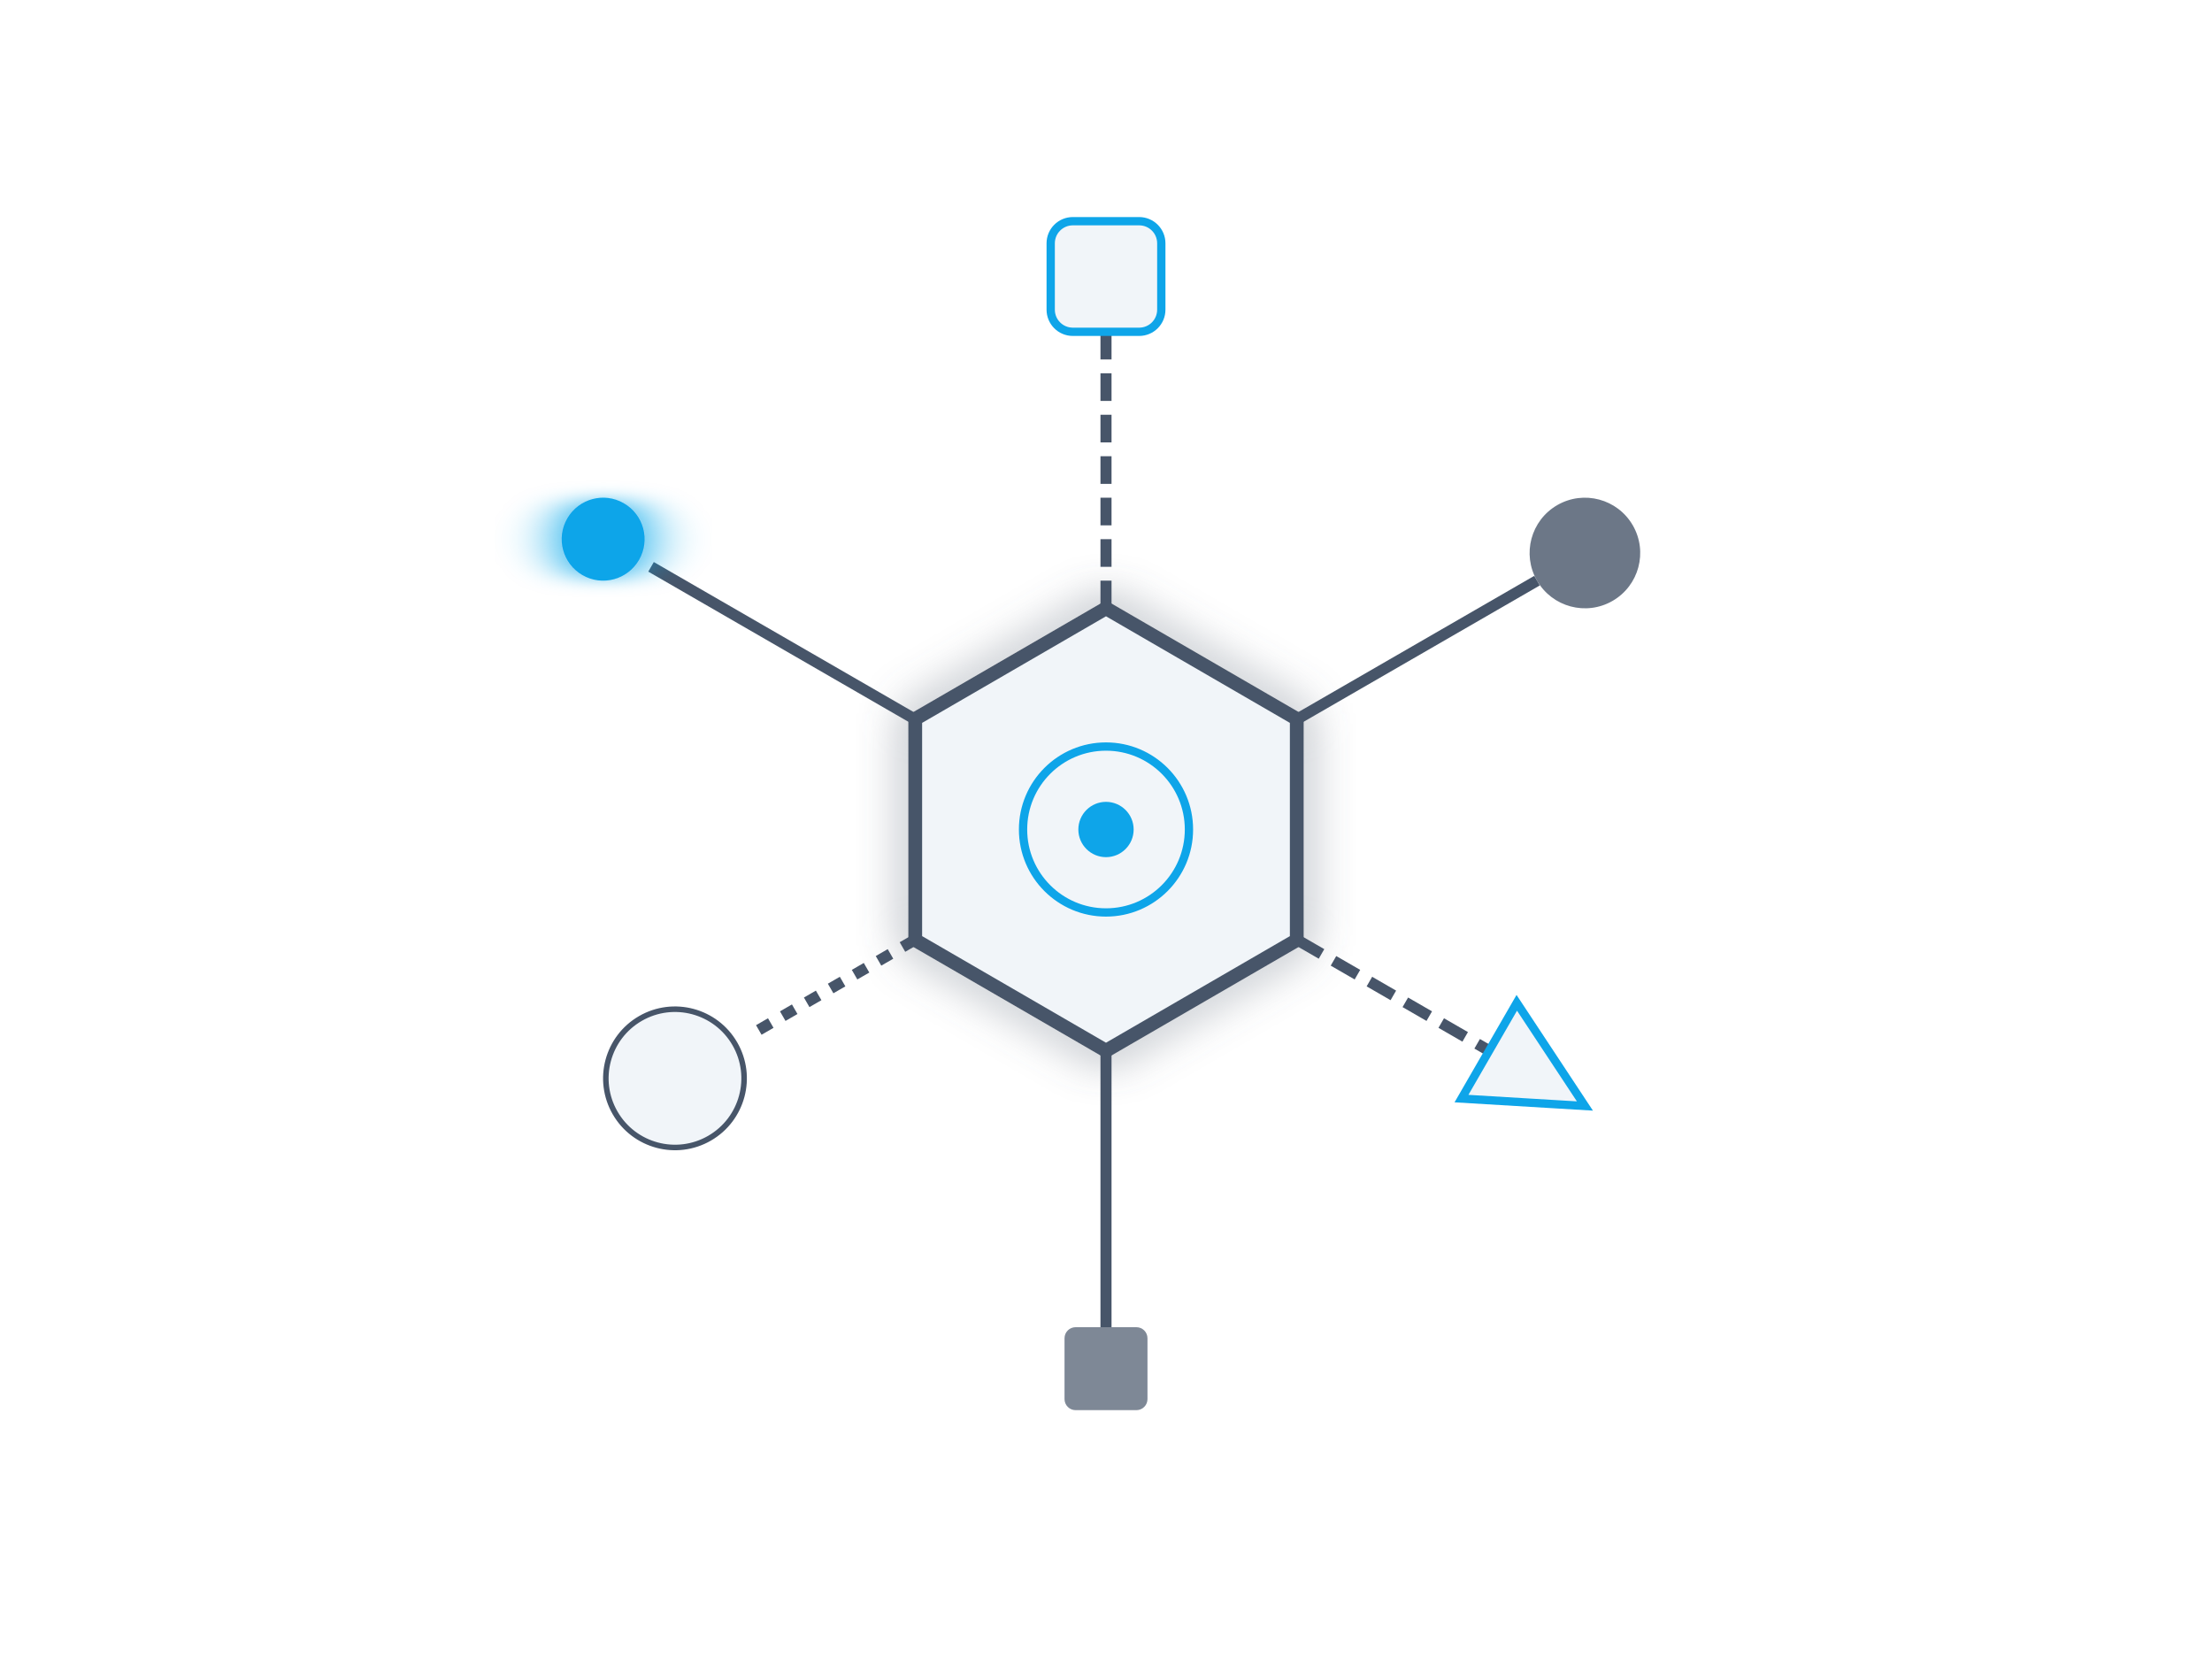
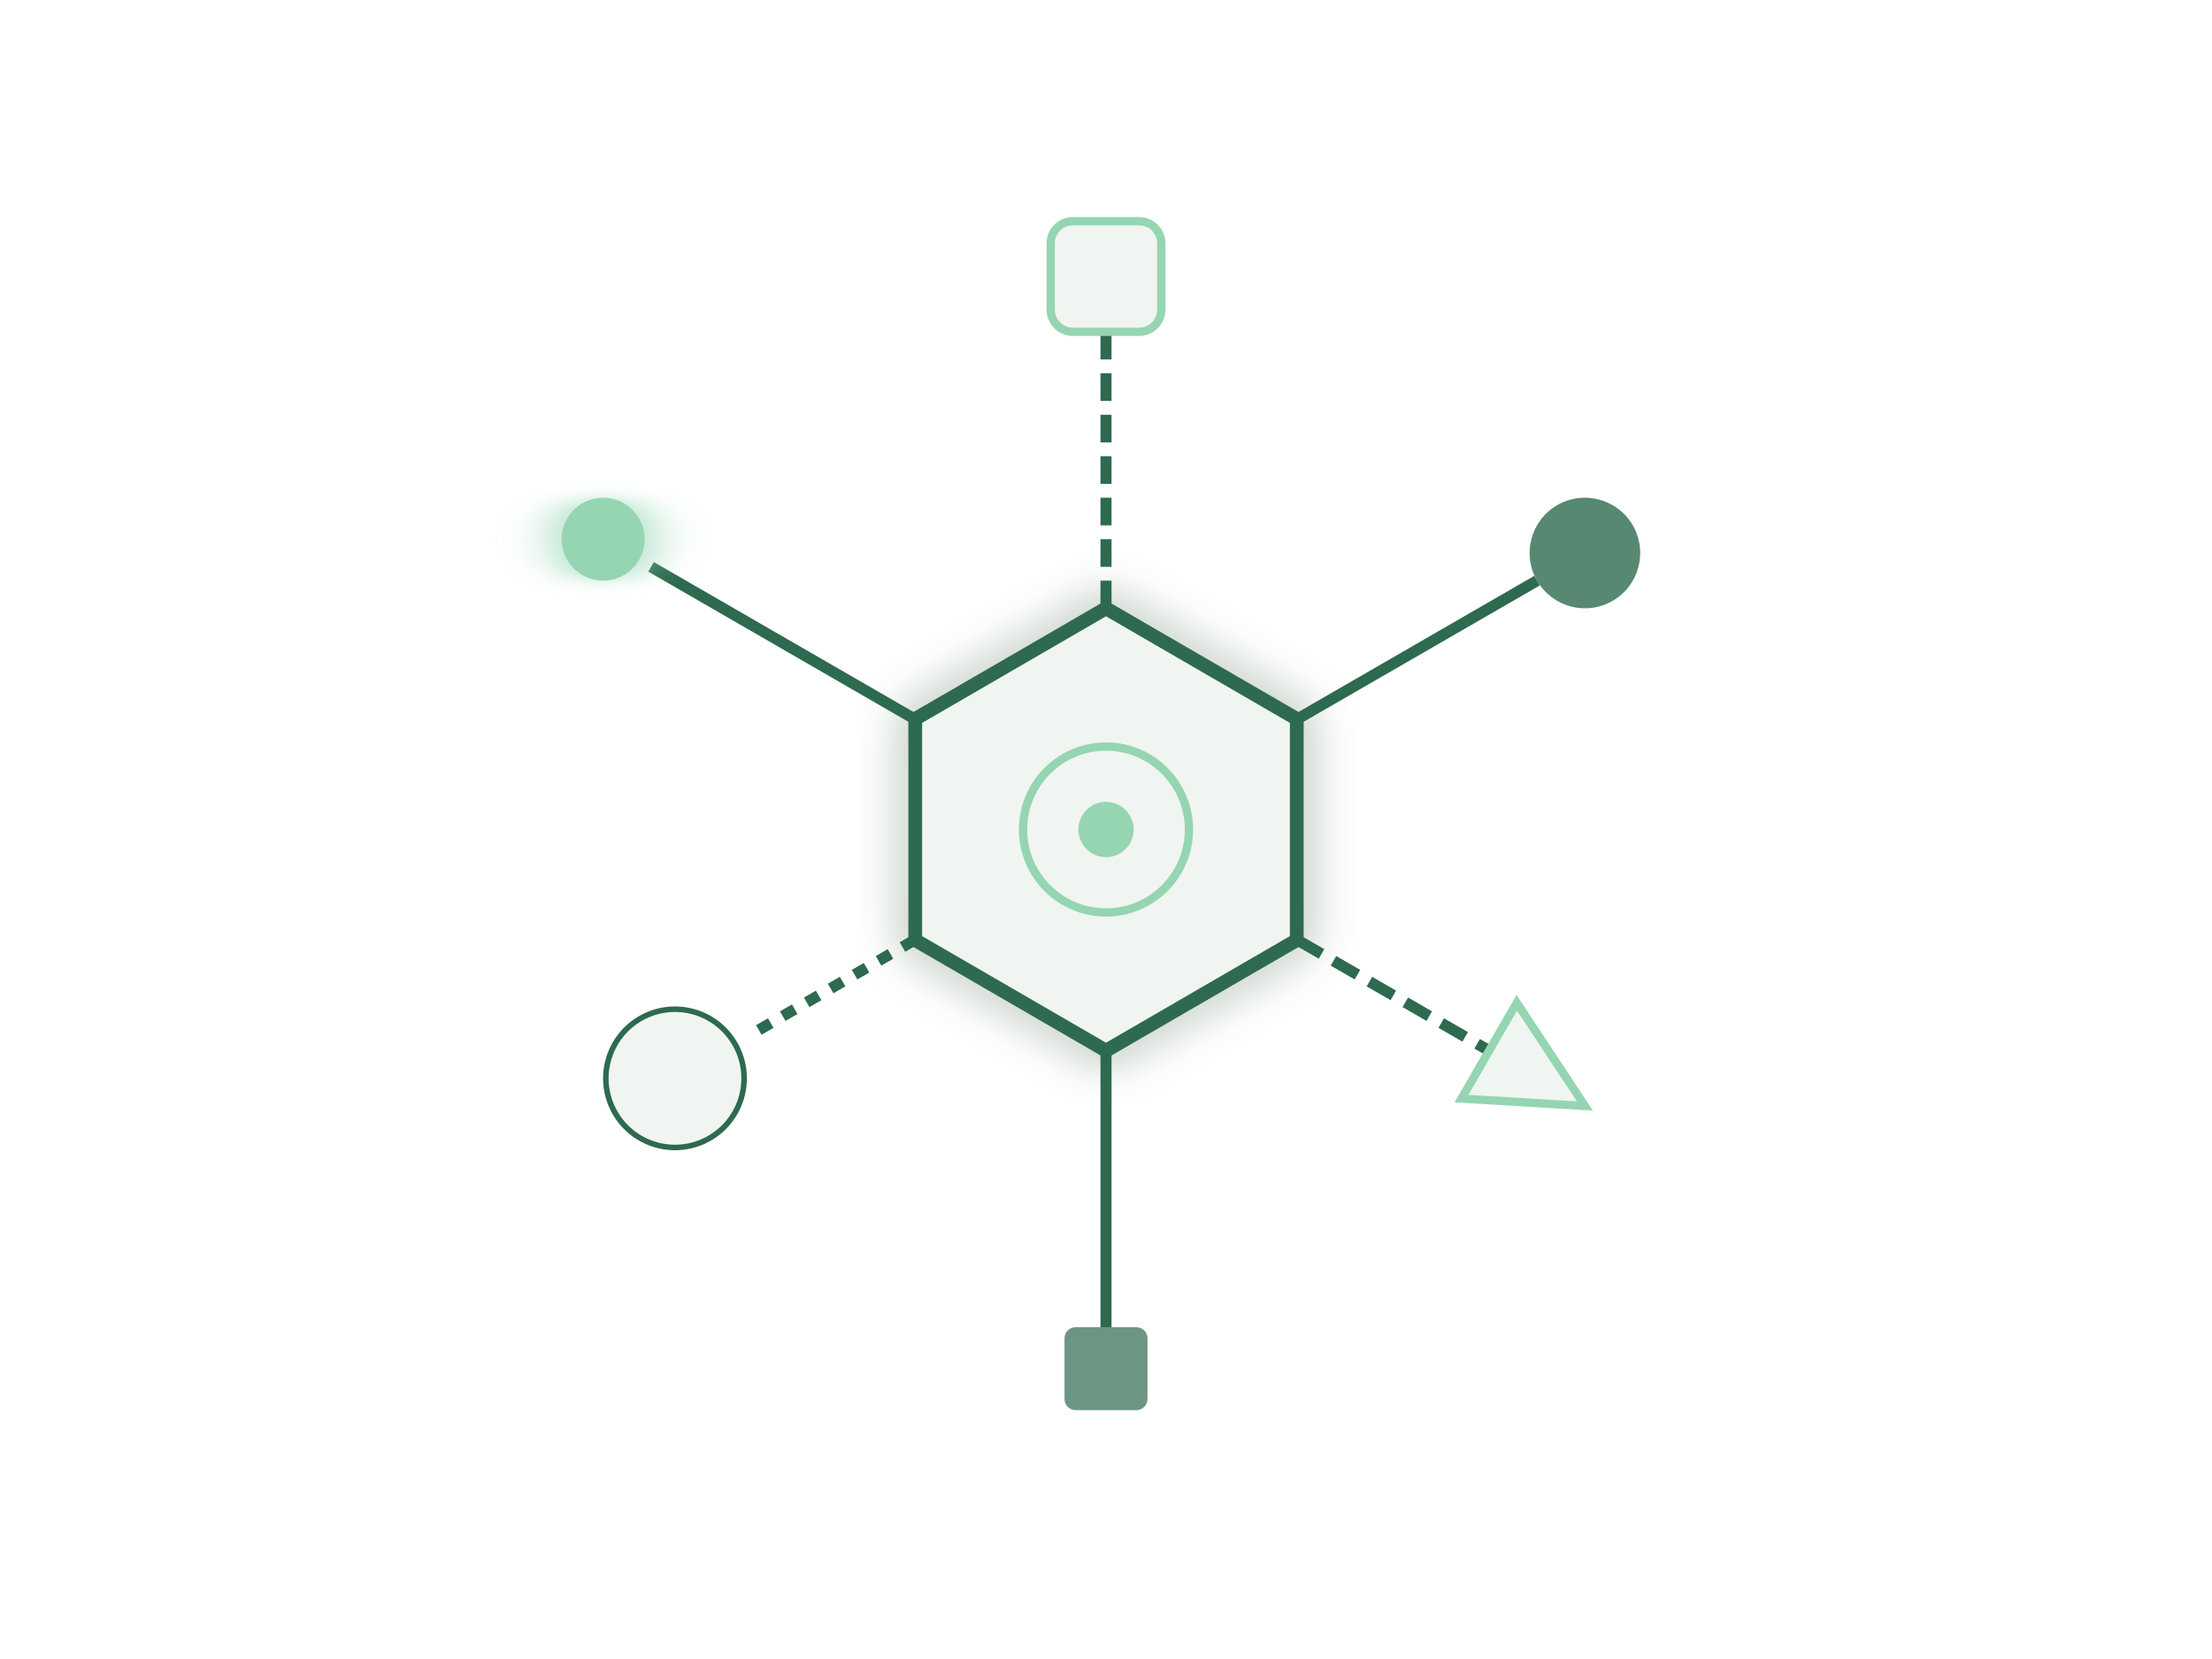
<svg xmlns="http://www.w3.org/2000/svg" viewBox="0 0 800 600" width="100%" height="100%">
  <defs>
    <filter id="glow" x="-20%" y="-20%" width="140%" height="140%">
      <feGaussianBlur stdDeviation="8" result="blur" />
      <feMerge>
        <feMergeNode in="blur" />
        <feMergeNode in="SourceGraphic" />
      </feMerge>
    </filter>
    <filter id="soft-glow" x="-20%" y="-20%" width="140%" height="140%">
      <feGaussianBlur stdDeviation="4" result="blur" />
      <feMerge>
        <feMergeNode in="blur" />
        <feMergeNode in="SourceGraphic" />
      </feMerge>
    </filter>
  </defs>
  <g transform="translate(400, 300)">
-     <polygon points="0,-80 69,-40 69,40 0,80 -69,40 -69,-40" fill="#f1f5f9" stroke="#475569" stroke-width="5" filter="url(#glow)" />
-     <circle cx="0" cy="0" r="30" fill="#f1f5f9" stroke="#0ea5e9" stroke-width="3" />
-     <circle cx="0" cy="0" r="10" fill="#0ea5e9" />
+     <polygon points="0,-80 69,-40 69,40 0,80 -69,40 -69,-40" fill="#f0f5f1" stroke="#2d6a4f" stroke-width="5" filter="url(#glow)" />
+     <circle cx="0" cy="0" r="30" fill="#f0f5f1" stroke="#95d5b2" stroke-width="3" />
+     <circle cx="0" cy="0" r="10" fill="#95d5b2" />
    <g transform="rotate(0)">
-       <line x1="0" y1="-80" x2="0" y2="-180" stroke="#475569" stroke-width="4" stroke-dasharray="10 5" />
-       <rect x="-20" y="-220" width="40" height="40" rx="8" fill="#f1f5f9" stroke="#0ea5e9" stroke-width="3" />
+       <line x1="0" y1="-80" x2="0" y2="-180" stroke="#2d6a4f" stroke-width="4" stroke-dasharray="10 5" />
+       <rect x="-20" y="-220" width="40" height="40" rx="8" fill="#f0f5f1" stroke="#95d5b2" stroke-width="3" />
    </g>
    <g transform="rotate(60)">
-       <line x1="0" y1="-80" x2="0" y2="-180" stroke="#475569" stroke-width="4" />
-       <circle cx="0" cy="-200" r="20" fill="#475569" opacity="0.8" />
+       <line x1="0" y1="-80" x2="0" y2="-180" stroke="#2d6a4f" stroke-width="4" />
+       <circle cx="0" cy="-200" r="20" fill="#2d6a4f" opacity="0.8" />
    </g>
    <g transform="rotate(120)">
-       <line x1="0" y1="-80" x2="0" y2="-160" stroke="#475569" stroke-width="4" stroke-dasharray="10 5" />
-       <polygon points="0,-200 20,-160 -20,-160" fill="#f1f5f9" stroke="#0ea5e9" stroke-width="3" />
+       <line x1="0" y1="-80" x2="0" y2="-160" stroke="#2d6a4f" stroke-width="4" stroke-dasharray="10 5" />
+       <polygon points="0,-200 20,-160 -20,-160" fill="#f0f5f1" stroke="#95d5b2" stroke-width="3" />
    </g>
    <g transform="rotate(180)">
-       <line x1="0" y1="-80" x2="0" y2="-180" stroke="#475569" stroke-width="4" />
-       <rect x="-15" y="-210" width="30" height="30" rx="4" fill="#475569" opacity="0.7" />
+       <line x1="0" y1="-80" x2="0" y2="-180" stroke="#2d6a4f" stroke-width="4" />
+       <rect x="-15" y="-210" width="30" height="30" rx="4" fill="#2d6a4f" opacity="0.7" />
    </g>
    <g transform="rotate(240)">
-       <line x1="0" y1="-80" x2="0" y2="-150" stroke="#475569" stroke-width="4" stroke-dasharray="5 5" />
-       <circle cx="0" cy="-180" r="25" fill="#f1f5f9" stroke="#475569" stroke-width="2" />
+       <line x1="0" y1="-80" x2="0" y2="-150" stroke="#2d6a4f" stroke-width="4" stroke-dasharray="5 5" />
+       <circle cx="0" cy="-180" r="25" fill="#f0f5f1" stroke="#2d6a4f" stroke-width="2" />
    </g>
    <g transform="rotate(300)">
-       <line x1="0" y1="-80" x2="0" y2="-190" stroke="#475569" stroke-width="4" />
-       <circle cx="0" cy="-210" r="15" fill="#0ea5e9" filter="url(#glow)" />
+       <line x1="0" y1="-80" x2="0" y2="-190" stroke="#2d6a4f" stroke-width="4" />
+       <circle cx="0" cy="-210" r="15" fill="#95d5b2" filter="url(#glow)" />
    </g>
  </g>
</svg>
